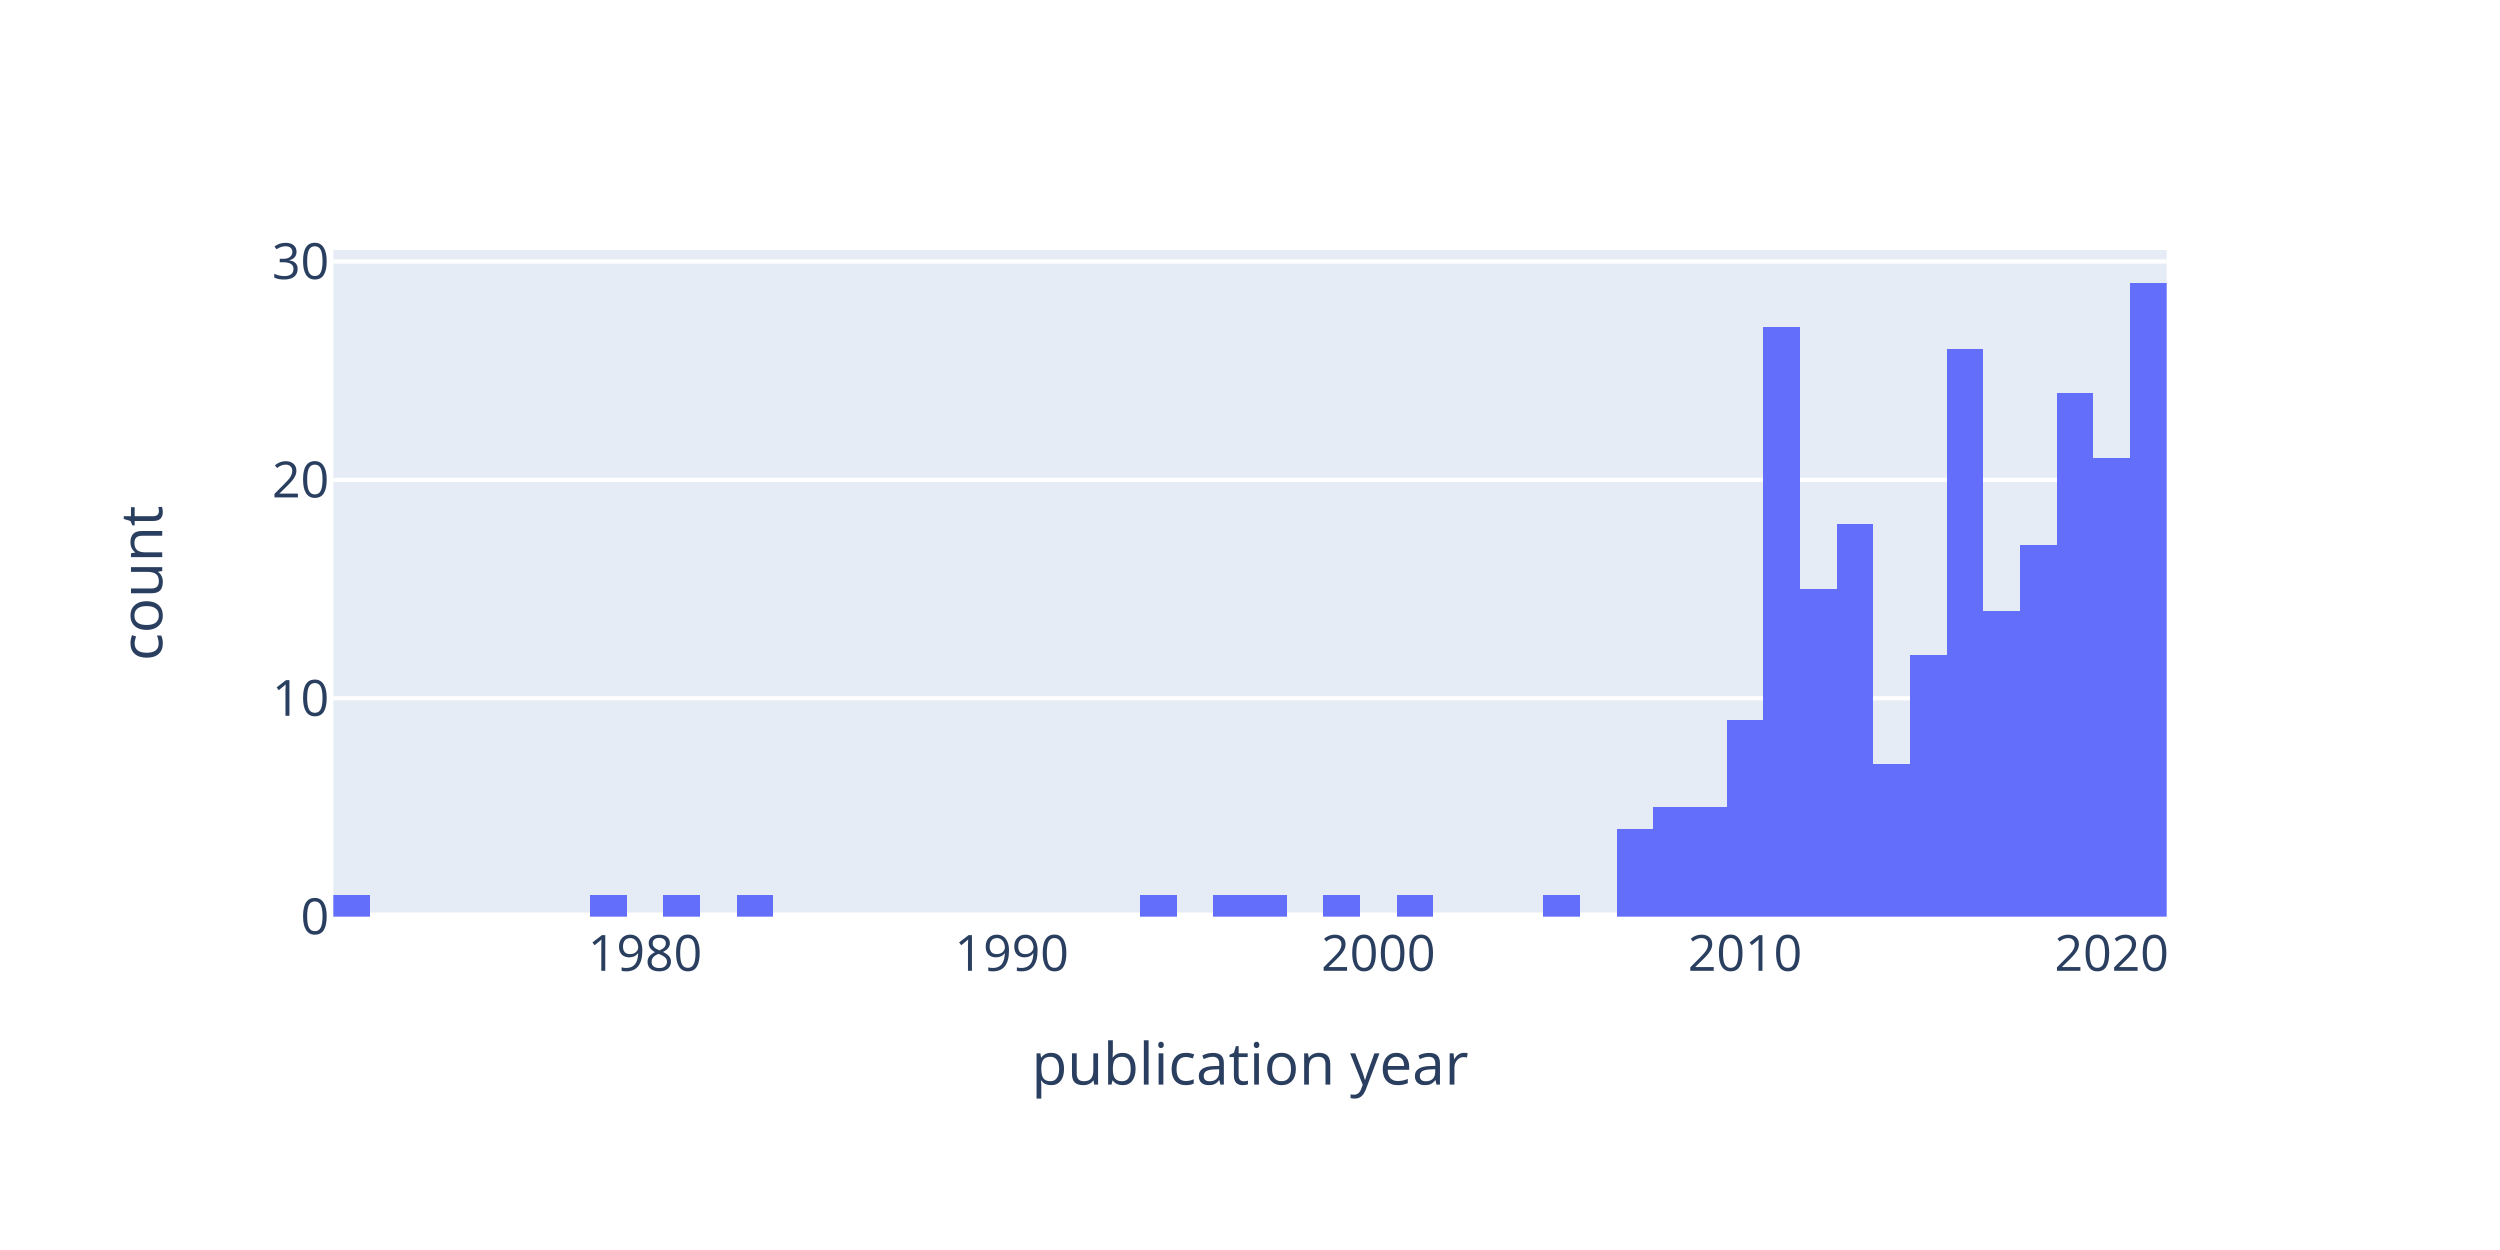
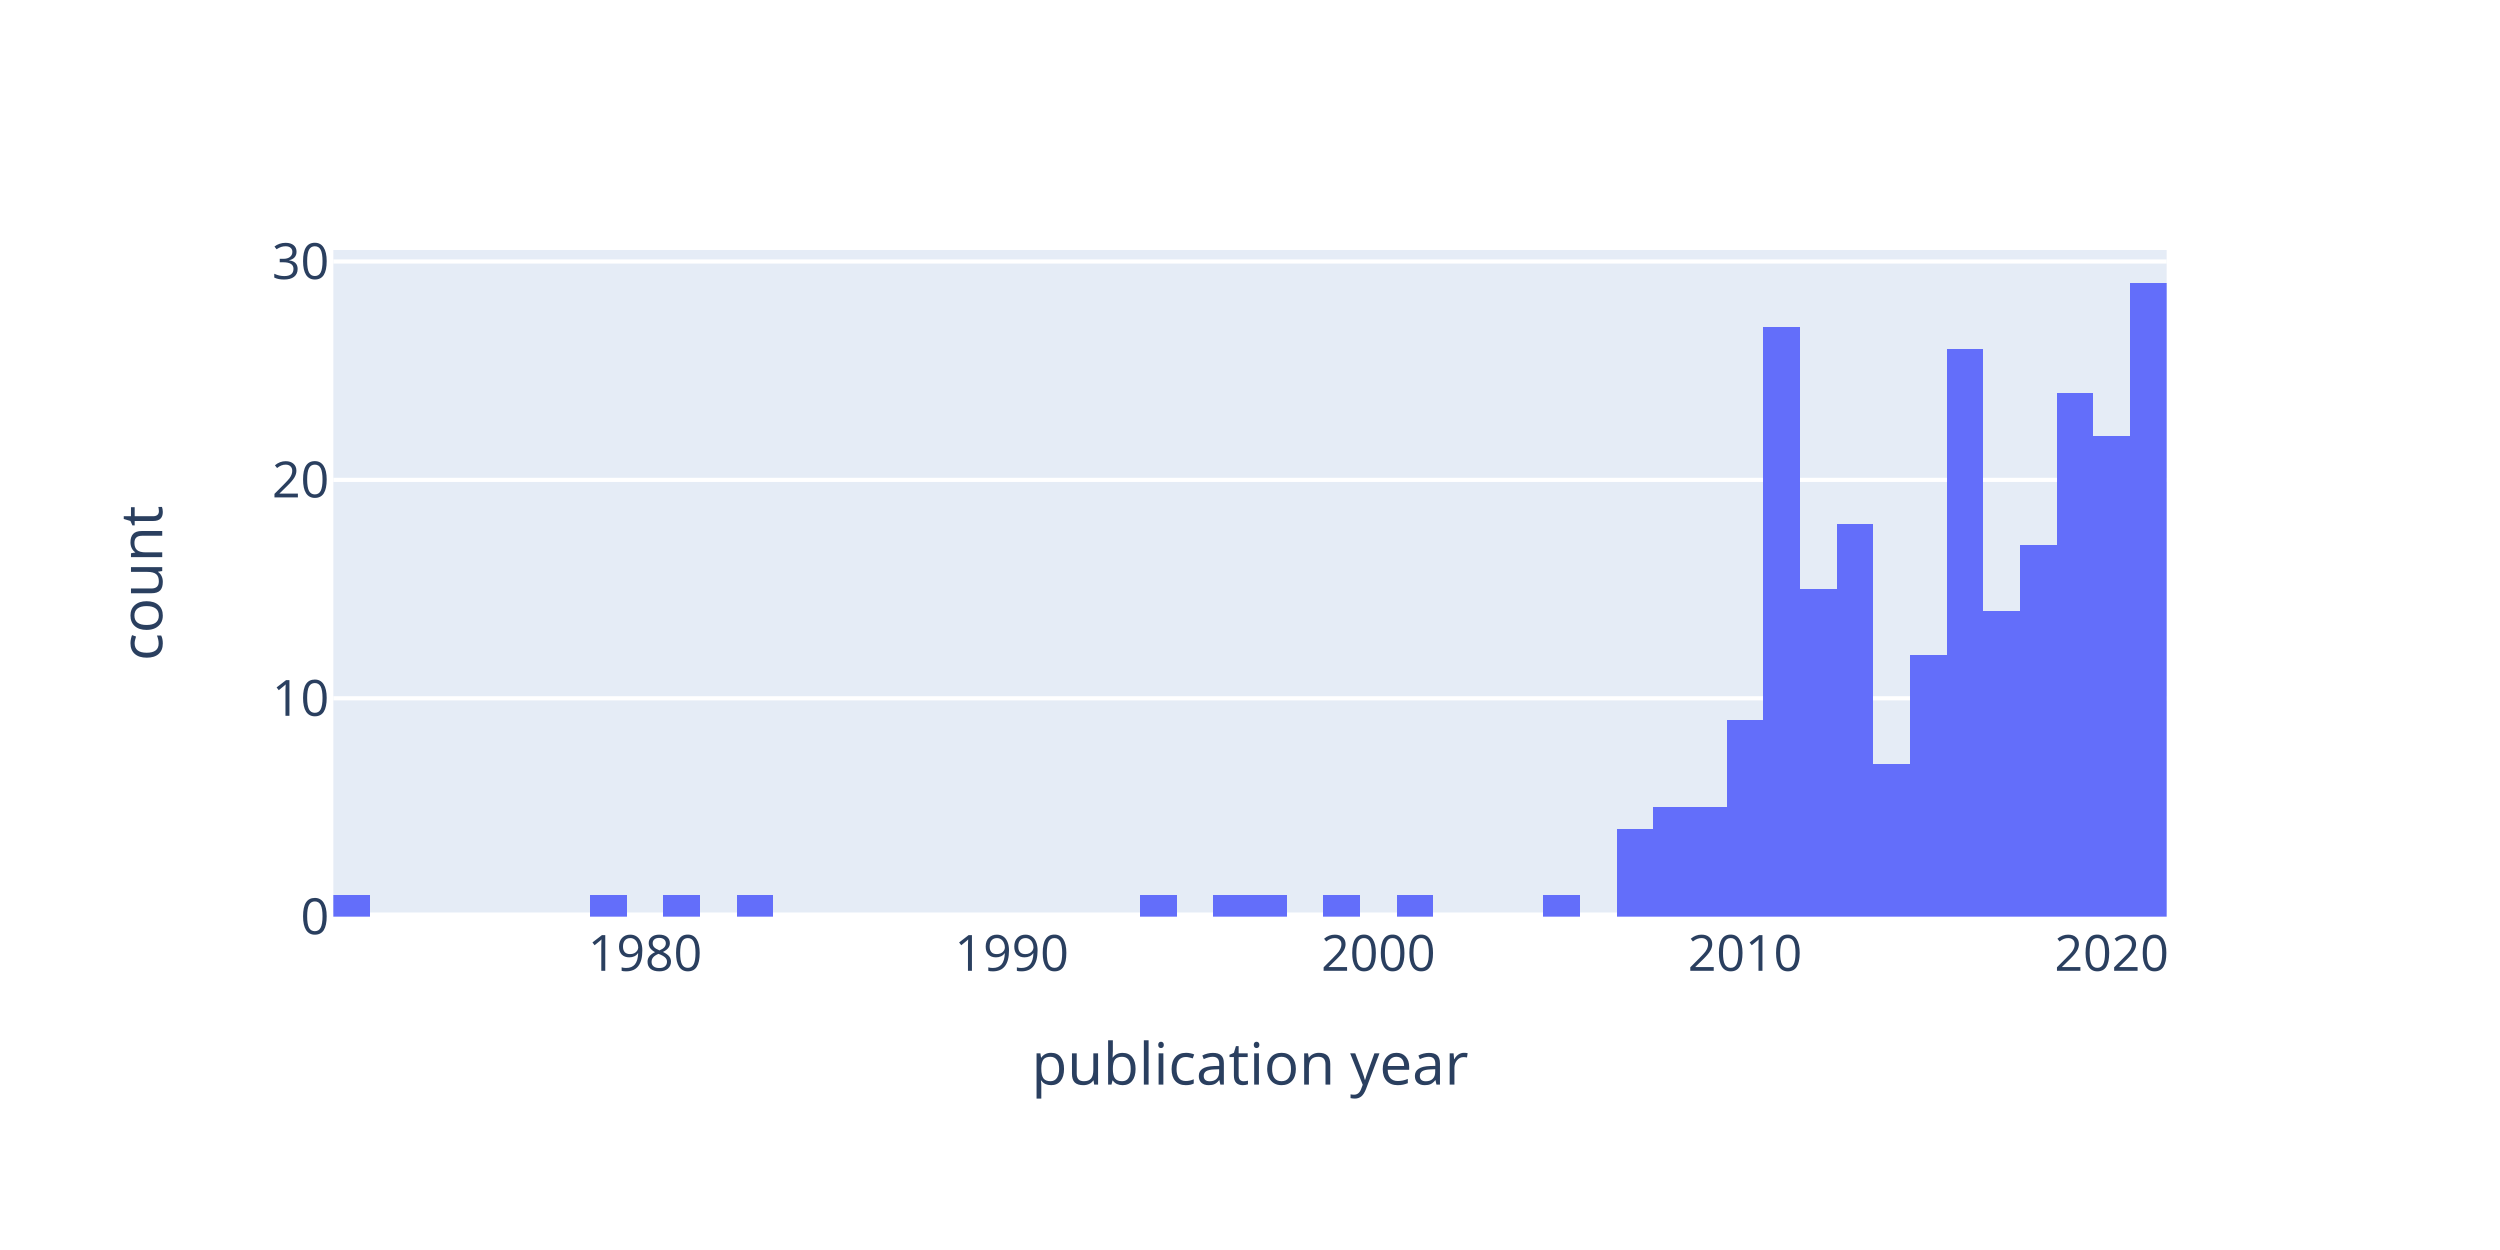
<svg xmlns="http://www.w3.org/2000/svg" class="main-svg" width="600" height="300" style="" viewBox="0 0 600 300">
  <rect x="0" y="0" width="600" height="300" style="fill: rgb(255, 255, 255); fill-opacity: 1;" />
-   <defs id="defs-6ecfd1">
+   <defs id="defs-38afc3">
    <g class="clips">
-       <clipPath id="clip6ecfd1xyplot" class="plotclip">
+       <clipPath id="clip38afc3xyplot" class="plotclip">
        <rect width="440" height="160" />
      </clipPath>
-       <clipPath class="axesclip" id="clip6ecfd1x">
+       <clipPath class="axesclip" id="clip38afc3x">
        <rect x="80" y="0" width="440" height="300" />
      </clipPath>
-       <clipPath class="axesclip" id="clip6ecfd1y">
+       <clipPath class="axesclip" id="clip38afc3y">
        <rect x="0" y="60" width="600" height="160" />
      </clipPath>
-       <clipPath class="axesclip" id="clip6ecfd1xy">
+       <clipPath class="axesclip" id="clip38afc3xy">
        <rect x="80" y="60" width="440" height="160" />
      </clipPath>
    </g>
    <g class="gradients" />
    <g class="patterns" />
  </defs>
  <g class="bglayer">
    <rect class="bg" x="80" y="60" width="440" height="160" style="fill: rgb(229, 236, 246); fill-opacity: 1; stroke-width: 0;" />
  </g>
  <g class="layer-below">
    <g class="imagelayer" />
    <g class="shapelayer" />
  </g>
  <g class="cartesianlayer">
    <g class="subplot xy">
      <g class="layer-subplot">
        <g class="shapelayer" />
        <g class="imagelayer" />
      </g>
      <g class="gridlayer">
        <g class="x" />
        <g class="y">
          <path class="ygrid crisp" transform="translate(0,167.59)" d="M80,0h440" style="stroke: rgb(255, 255, 255); stroke-opacity: 1; stroke-width: 1px;" />
          <path class="ygrid crisp" transform="translate(0,115.17)" d="M80,0h440" style="stroke: rgb(255, 255, 255); stroke-opacity: 1; stroke-width: 1px;" />
          <path class="ygrid crisp" transform="translate(0,62.76)" d="M80,0h440" style="stroke: rgb(255, 255, 255); stroke-opacity: 1; stroke-width: 1px;" />
        </g>
      </g>
      <g class="zerolinelayer">
        <path class="yzl zl crisp" transform="translate(0,220)" d="M80,0h440" style="stroke: rgb(255, 255, 255); stroke-opacity: 1; stroke-width: 2px;" />
      </g>
      <path class="xlines-below" />
      <path class="ylines-below" />
      <g class="overlines-below" />
      <g class="xaxislayer-below" />
      <g class="yaxislayer-below" />
      <g class="overaxes-below" />
-       <g class="plot" transform="translate(80,60)" clip-path="url(#clip6ecfd1xyplot)">
+       <g class="plot" transform="translate(80,60)" clip-path="url(#clip38afc3xyplot)">
        <g class="barlayer mlayer">
          <g class="trace bars" shape-rendering="crispEdges" style="opacity: 1;">
            <g class="points">
              <g class="point">
                <path d="M0,160V154.76H8.8V160Z" style="vector-effect: non-scaling-stroke; opacity: 1; stroke-width: 0px; fill: rgb(99, 110, 250); fill-opacity: 1;" />
              </g>
              <g class="point">
                <path d="M0,0Z" style="vector-effect: non-scaling-stroke; opacity: 1; stroke-width: 0px; fill: rgb(99, 110, 250); fill-opacity: 1;" />
              </g>
              <g class="point">
                <path d="M0,0Z" style="vector-effect: non-scaling-stroke; opacity: 1; stroke-width: 0px; fill: rgb(99, 110, 250); fill-opacity: 1;" />
              </g>
              <g class="point">
                <path d="M0,0Z" style="vector-effect: non-scaling-stroke; opacity: 1; stroke-width: 0px; fill: rgb(99, 110, 250); fill-opacity: 1;" />
              </g>
              <g class="point">
                <path d="M0,0Z" style="vector-effect: non-scaling-stroke; opacity: 1; stroke-width: 0px; fill: rgb(99, 110, 250); fill-opacity: 1;" />
              </g>
              <g class="point">
                <path d="M0,0Z" style="vector-effect: non-scaling-stroke; opacity: 1; stroke-width: 0px; fill: rgb(99, 110, 250); fill-opacity: 1;" />
              </g>
              <g class="point">
                <path d="M0,0Z" style="vector-effect: non-scaling-stroke; opacity: 1; stroke-width: 0px; fill: rgb(99, 110, 250); fill-opacity: 1;" />
              </g>
              <g class="point">
                <path d="M61.6,160V154.76H70.4V160Z" style="vector-effect: non-scaling-stroke; opacity: 1; stroke-width: 0px; fill: rgb(99, 110, 250); fill-opacity: 1;" />
              </g>
              <g class="point">
                <path d="M0,0Z" style="vector-effect: non-scaling-stroke; opacity: 1; stroke-width: 0px; fill: rgb(99, 110, 250); fill-opacity: 1;" />
              </g>
              <g class="point">
                <path d="M79.2,160V154.76H88V160Z" style="vector-effect: non-scaling-stroke; opacity: 1; stroke-width: 0px; fill: rgb(99, 110, 250); fill-opacity: 1;" />
              </g>
              <g class="point">
                <path d="M0,0Z" style="vector-effect: non-scaling-stroke; opacity: 1; stroke-width: 0px; fill: rgb(99, 110, 250); fill-opacity: 1;" />
              </g>
              <g class="point">
                <path d="M96.8,160V154.76H105.6V160Z" style="vector-effect: non-scaling-stroke; opacity: 1; stroke-width: 0px; fill: rgb(99, 110, 250); fill-opacity: 1;" />
              </g>
              <g class="point">
                <path d="M0,0Z" style="vector-effect: non-scaling-stroke; opacity: 1; stroke-width: 0px; fill: rgb(99, 110, 250); fill-opacity: 1;" />
              </g>
              <g class="point">
                <path d="M0,0Z" style="vector-effect: non-scaling-stroke; opacity: 1; stroke-width: 0px; fill: rgb(99, 110, 250); fill-opacity: 1;" />
              </g>
              <g class="point">
                <path d="M0,0Z" style="vector-effect: non-scaling-stroke; opacity: 1; stroke-width: 0px; fill: rgb(99, 110, 250); fill-opacity: 1;" />
              </g>
              <g class="point">
                <path d="M0,0Z" style="vector-effect: non-scaling-stroke; opacity: 1; stroke-width: 0px; fill: rgb(99, 110, 250); fill-opacity: 1;" />
              </g>
              <g class="point">
                <path d="M0,0Z" style="vector-effect: non-scaling-stroke; opacity: 1; stroke-width: 0px; fill: rgb(99, 110, 250); fill-opacity: 1;" />
              </g>
              <g class="point">
                <path d="M0,0Z" style="vector-effect: non-scaling-stroke; opacity: 1; stroke-width: 0px; fill: rgb(99, 110, 250); fill-opacity: 1;" />
              </g>
              <g class="point">
                <path d="M0,0Z" style="vector-effect: non-scaling-stroke; opacity: 1; stroke-width: 0px; fill: rgb(99, 110, 250); fill-opacity: 1;" />
              </g>
              <g class="point">
                <path d="M0,0Z" style="vector-effect: non-scaling-stroke; opacity: 1; stroke-width: 0px; fill: rgb(99, 110, 250); fill-opacity: 1;" />
              </g>
              <g class="point">
                <path d="M0,0Z" style="vector-effect: non-scaling-stroke; opacity: 1; stroke-width: 0px; fill: rgb(99, 110, 250); fill-opacity: 1;" />
              </g>
              <g class="point">
                <path d="M0,0Z" style="vector-effect: non-scaling-stroke; opacity: 1; stroke-width: 0px; fill: rgb(99, 110, 250); fill-opacity: 1;" />
              </g>
              <g class="point">
                <path d="M193.6,160V154.76H202.4V160Z" style="vector-effect: non-scaling-stroke; opacity: 1; stroke-width: 0px; fill: rgb(99, 110, 250); fill-opacity: 1;" />
              </g>
              <g class="point">
                <path d="M0,0Z" style="vector-effect: non-scaling-stroke; opacity: 1; stroke-width: 0px; fill: rgb(99, 110, 250); fill-opacity: 1;" />
              </g>
              <g class="point">
                <path d="M211.2,160V154.76H220V160Z" style="vector-effect: non-scaling-stroke; opacity: 1; stroke-width: 0px; fill: rgb(99, 110, 250); fill-opacity: 1;" />
              </g>
              <g class="point">
                <path d="M220,160V154.76H228.8V160Z" style="vector-effect: non-scaling-stroke; opacity: 1; stroke-width: 0px; fill: rgb(99, 110, 250); fill-opacity: 1;" />
              </g>
              <g class="point">
                <path d="M0,0Z" style="vector-effect: non-scaling-stroke; opacity: 1; stroke-width: 0px; fill: rgb(99, 110, 250); fill-opacity: 1;" />
              </g>
              <g class="point">
                <path d="M237.6,160V154.76H246.4V160Z" style="vector-effect: non-scaling-stroke; opacity: 1; stroke-width: 0px; fill: rgb(99, 110, 250); fill-opacity: 1;" />
              </g>
              <g class="point">
                <path d="M0,0Z" style="vector-effect: non-scaling-stroke; opacity: 1; stroke-width: 0px; fill: rgb(99, 110, 250); fill-opacity: 1;" />
              </g>
              <g class="point">
                <path d="M255.2,160V154.76H264V160Z" style="vector-effect: non-scaling-stroke; opacity: 1; stroke-width: 0px; fill: rgb(99, 110, 250); fill-opacity: 1;" />
              </g>
              <g class="point">
                <path d="M0,0Z" style="vector-effect: non-scaling-stroke; opacity: 1; stroke-width: 0px; fill: rgb(99, 110, 250); fill-opacity: 1;" />
              </g>
              <g class="point">
                <path d="M0,0Z" style="vector-effect: non-scaling-stroke; opacity: 1; stroke-width: 0px; fill: rgb(99, 110, 250); fill-opacity: 1;" />
              </g>
              <g class="point">
                <path d="M0,0Z" style="vector-effect: non-scaling-stroke; opacity: 1; stroke-width: 0px; fill: rgb(99, 110, 250); fill-opacity: 1;" />
              </g>
              <g class="point">
                <path d="M290.4,160V154.76H299.2V160Z" style="vector-effect: non-scaling-stroke; opacity: 1; stroke-width: 0px; fill: rgb(99, 110, 250); fill-opacity: 1;" />
              </g>
              <g class="point">
                <path d="M0,0Z" style="vector-effect: non-scaling-stroke; opacity: 1; stroke-width: 0px; fill: rgb(99, 110, 250); fill-opacity: 1;" />
              </g>
              <g class="point">
                <path d="M308,160V139.03H316.8V160Z" style="vector-effect: non-scaling-stroke; opacity: 1; stroke-width: 0px; fill: rgb(99, 110, 250); fill-opacity: 1;" />
              </g>
              <g class="point">
                <path d="M316.8,160V133.79H325.6V160Z" style="vector-effect: non-scaling-stroke; opacity: 1; stroke-width: 0px; fill: rgb(99, 110, 250); fill-opacity: 1;" />
              </g>
              <g class="point">
                <path d="M325.6,160V133.79H334.4V160Z" style="vector-effect: non-scaling-stroke; opacity: 1; stroke-width: 0px; fill: rgb(99, 110, 250); fill-opacity: 1;" />
              </g>
              <g class="point">
                <path d="M334.4,160V112.83H343.2V160Z" style="vector-effect: non-scaling-stroke; opacity: 1; stroke-width: 0px; fill: rgb(99, 110, 250); fill-opacity: 1;" />
              </g>
              <g class="point">
                <path d="M343.2,160V18.48H352V160Z" style="vector-effect: non-scaling-stroke; opacity: 1; stroke-width: 0px; fill: rgb(99, 110, 250); fill-opacity: 1;" />
              </g>
              <g class="point">
                <path d="M352,160V81.38H360.8V160Z" style="vector-effect: non-scaling-stroke; opacity: 1; stroke-width: 0px; fill: rgb(99, 110, 250); fill-opacity: 1;" />
              </g>
              <g class="point">
                <path d="M360.8,160V65.66H369.6V160Z" style="vector-effect: non-scaling-stroke; opacity: 1; stroke-width: 0px; fill: rgb(99, 110, 250); fill-opacity: 1;" />
              </g>
              <g class="point">
                <path d="M369.6,160V123.31H378.4V160Z" style="vector-effect: non-scaling-stroke; opacity: 1; stroke-width: 0px; fill: rgb(99, 110, 250); fill-opacity: 1;" />
              </g>
              <g class="point">
                <path d="M378.4,160V97.1H387.2V160Z" style="vector-effect: non-scaling-stroke; opacity: 1; stroke-width: 0px; fill: rgb(99, 110, 250); fill-opacity: 1;" />
              </g>
              <g class="point">
                <path d="M387.2,160V23.72H396V160Z" style="vector-effect: non-scaling-stroke; opacity: 1; stroke-width: 0px; fill: rgb(99, 110, 250); fill-opacity: 1;" />
              </g>
              <g class="point">
                <path d="M396,160V86.62H404.8V160Z" style="vector-effect: non-scaling-stroke; opacity: 1; stroke-width: 0px; fill: rgb(99, 110, 250); fill-opacity: 1;" />
              </g>
              <g class="point">
                <path d="M404.8,160V70.9H413.6V160Z" style="vector-effect: non-scaling-stroke; opacity: 1; stroke-width: 0px; fill: rgb(99, 110, 250); fill-opacity: 1;" />
              </g>
              <g class="point">
                <path d="M413.6,160V34.21H422.4V160Z" style="vector-effect: non-scaling-stroke; opacity: 1; stroke-width: 0px; fill: rgb(99, 110, 250); fill-opacity: 1;" />
              </g>
              <g class="point">
-                 <path d="M422.4,160V49.93H431.2V160Z" style="vector-effect: non-scaling-stroke; opacity: 1; stroke-width: 0px; fill: rgb(99, 110, 250); fill-opacity: 1;" />
+                 <path d="M422.4,160V44.69H431.2V160Z" style="vector-effect: non-scaling-stroke; opacity: 1; stroke-width: 0px; fill: rgb(99, 110, 250); fill-opacity: 1;" />
              </g>
              <g class="point">
                <path d="M431.2,160V8H440V160Z" style="vector-effect: non-scaling-stroke; opacity: 1; stroke-width: 0px; fill: rgb(99, 110, 250); fill-opacity: 1;" />
              </g>
            </g>
          </g>
        </g>
      </g>
      <g class="overplot" />
      <path class="xlines-above crisp" d="M0,0" style="fill: none;" />
      <path class="ylines-above crisp" d="M0,0" style="fill: none;" />
      <g class="overlines-above" />
      <g class="xaxislayer-above">
        <g class="xtick">
          <text text-anchor="middle" x="0" y="233" transform="translate(154.8,0)" style="font-family: 'Open Sans', verdana, arial, sans-serif; font-size: 12px; fill: rgb(42, 63, 95); fill-opacity: 1; white-space: pre; opacity: 1;">1980</text>
        </g>
        <g class="xtick">
          <text text-anchor="middle" x="0" y="233" style="font-family: 'Open Sans', verdana, arial, sans-serif; font-size: 12px; fill: rgb(42, 63, 95); fill-opacity: 1; white-space: pre; opacity: 1;" transform="translate(242.8,0)">1990</text>
        </g>
        <g class="xtick">
          <text text-anchor="middle" x="0" y="233" style="font-family: 'Open Sans', verdana, arial, sans-serif; font-size: 12px; fill: rgb(42, 63, 95); fill-opacity: 1; white-space: pre; opacity: 1;" transform="translate(330.8,0)">2000</text>
        </g>
        <g class="xtick">
          <text text-anchor="middle" x="0" y="233" style="font-family: 'Open Sans', verdana, arial, sans-serif; font-size: 12px; fill: rgb(42, 63, 95); fill-opacity: 1; white-space: pre; opacity: 1;" transform="translate(418.8,0)">2010</text>
        </g>
        <g class="xtick">
          <text text-anchor="middle" x="0" y="233" style="font-family: 'Open Sans', verdana, arial, sans-serif; font-size: 12px; fill: rgb(42, 63, 95); fill-opacity: 1; white-space: pre; opacity: 1;" transform="translate(506.8,0)">2020</text>
        </g>
      </g>
      <g class="yaxislayer-above">
        <g class="ytick">
          <text text-anchor="end" x="79" y="4.2" transform="translate(0,220)" style="font-family: 'Open Sans', verdana, arial, sans-serif; font-size: 12px; fill: rgb(42, 63, 95); fill-opacity: 1; white-space: pre; opacity: 1;">0</text>
        </g>
        <g class="ytick">
          <text text-anchor="end" x="79" y="4.2" style="font-family: 'Open Sans', verdana, arial, sans-serif; font-size: 12px; fill: rgb(42, 63, 95); fill-opacity: 1; white-space: pre; opacity: 1;" transform="translate(0,167.59)">10</text>
        </g>
        <g class="ytick">
          <text text-anchor="end" x="79" y="4.2" style="font-family: 'Open Sans', verdana, arial, sans-serif; font-size: 12px; fill: rgb(42, 63, 95); fill-opacity: 1; white-space: pre; opacity: 1;" transform="translate(0,115.17)">20</text>
        </g>
        <g class="ytick">
          <text text-anchor="end" x="79" y="4.2" style="font-family: 'Open Sans', verdana, arial, sans-serif; font-size: 12px; fill: rgb(42, 63, 95); fill-opacity: 1; white-space: pre; opacity: 1;" transform="translate(0,62.76)">30</text>
        </g>
      </g>
      <g class="overaxes-above" />
    </g>
  </g>
  <g class="polarlayer" />
+   <g class="smithlayer" />
  <g class="ternarylayer" />
  <g class="geolayer" />
  <g class="funnelarealayer" />
  <g class="pielayer" />
  <g class="iciclelayer" />
  <g class="treemaplayer" />
  <g class="sunburstlayer" />
  <g class="glimages" />
-   <defs id="topdefs-6ecfd1">
+   <defs id="topdefs-38afc3">
    <g class="clips" />
  </defs>
  <g class="layer-above">
    <g class="imagelayer" />
    <g class="shapelayer" />
  </g>
  <g class="infolayer">
    <g class="g-gtitle" />
    <g class="g-xtitle">
      <text class="xtitle" x="300" y="260.3" text-anchor="middle" style="font-family: 'Open Sans', verdana, arial, sans-serif; font-size: 14px; fill: rgb(42, 63, 95); opacity: 1; font-weight: normal; white-space: pre;">publication year</text>
    </g>
    <g class="g-ytitle">
      <text class="ytitle" transform="rotate(-90,38.93438,140)" x="38.934" y="140" text-anchor="middle" style="font-family: 'Open Sans', verdana, arial, sans-serif; font-size: 14px; fill: rgb(42, 63, 95); opacity: 1; font-weight: normal; white-space: pre;">count</text>
    </g>
  </g>
</svg>
